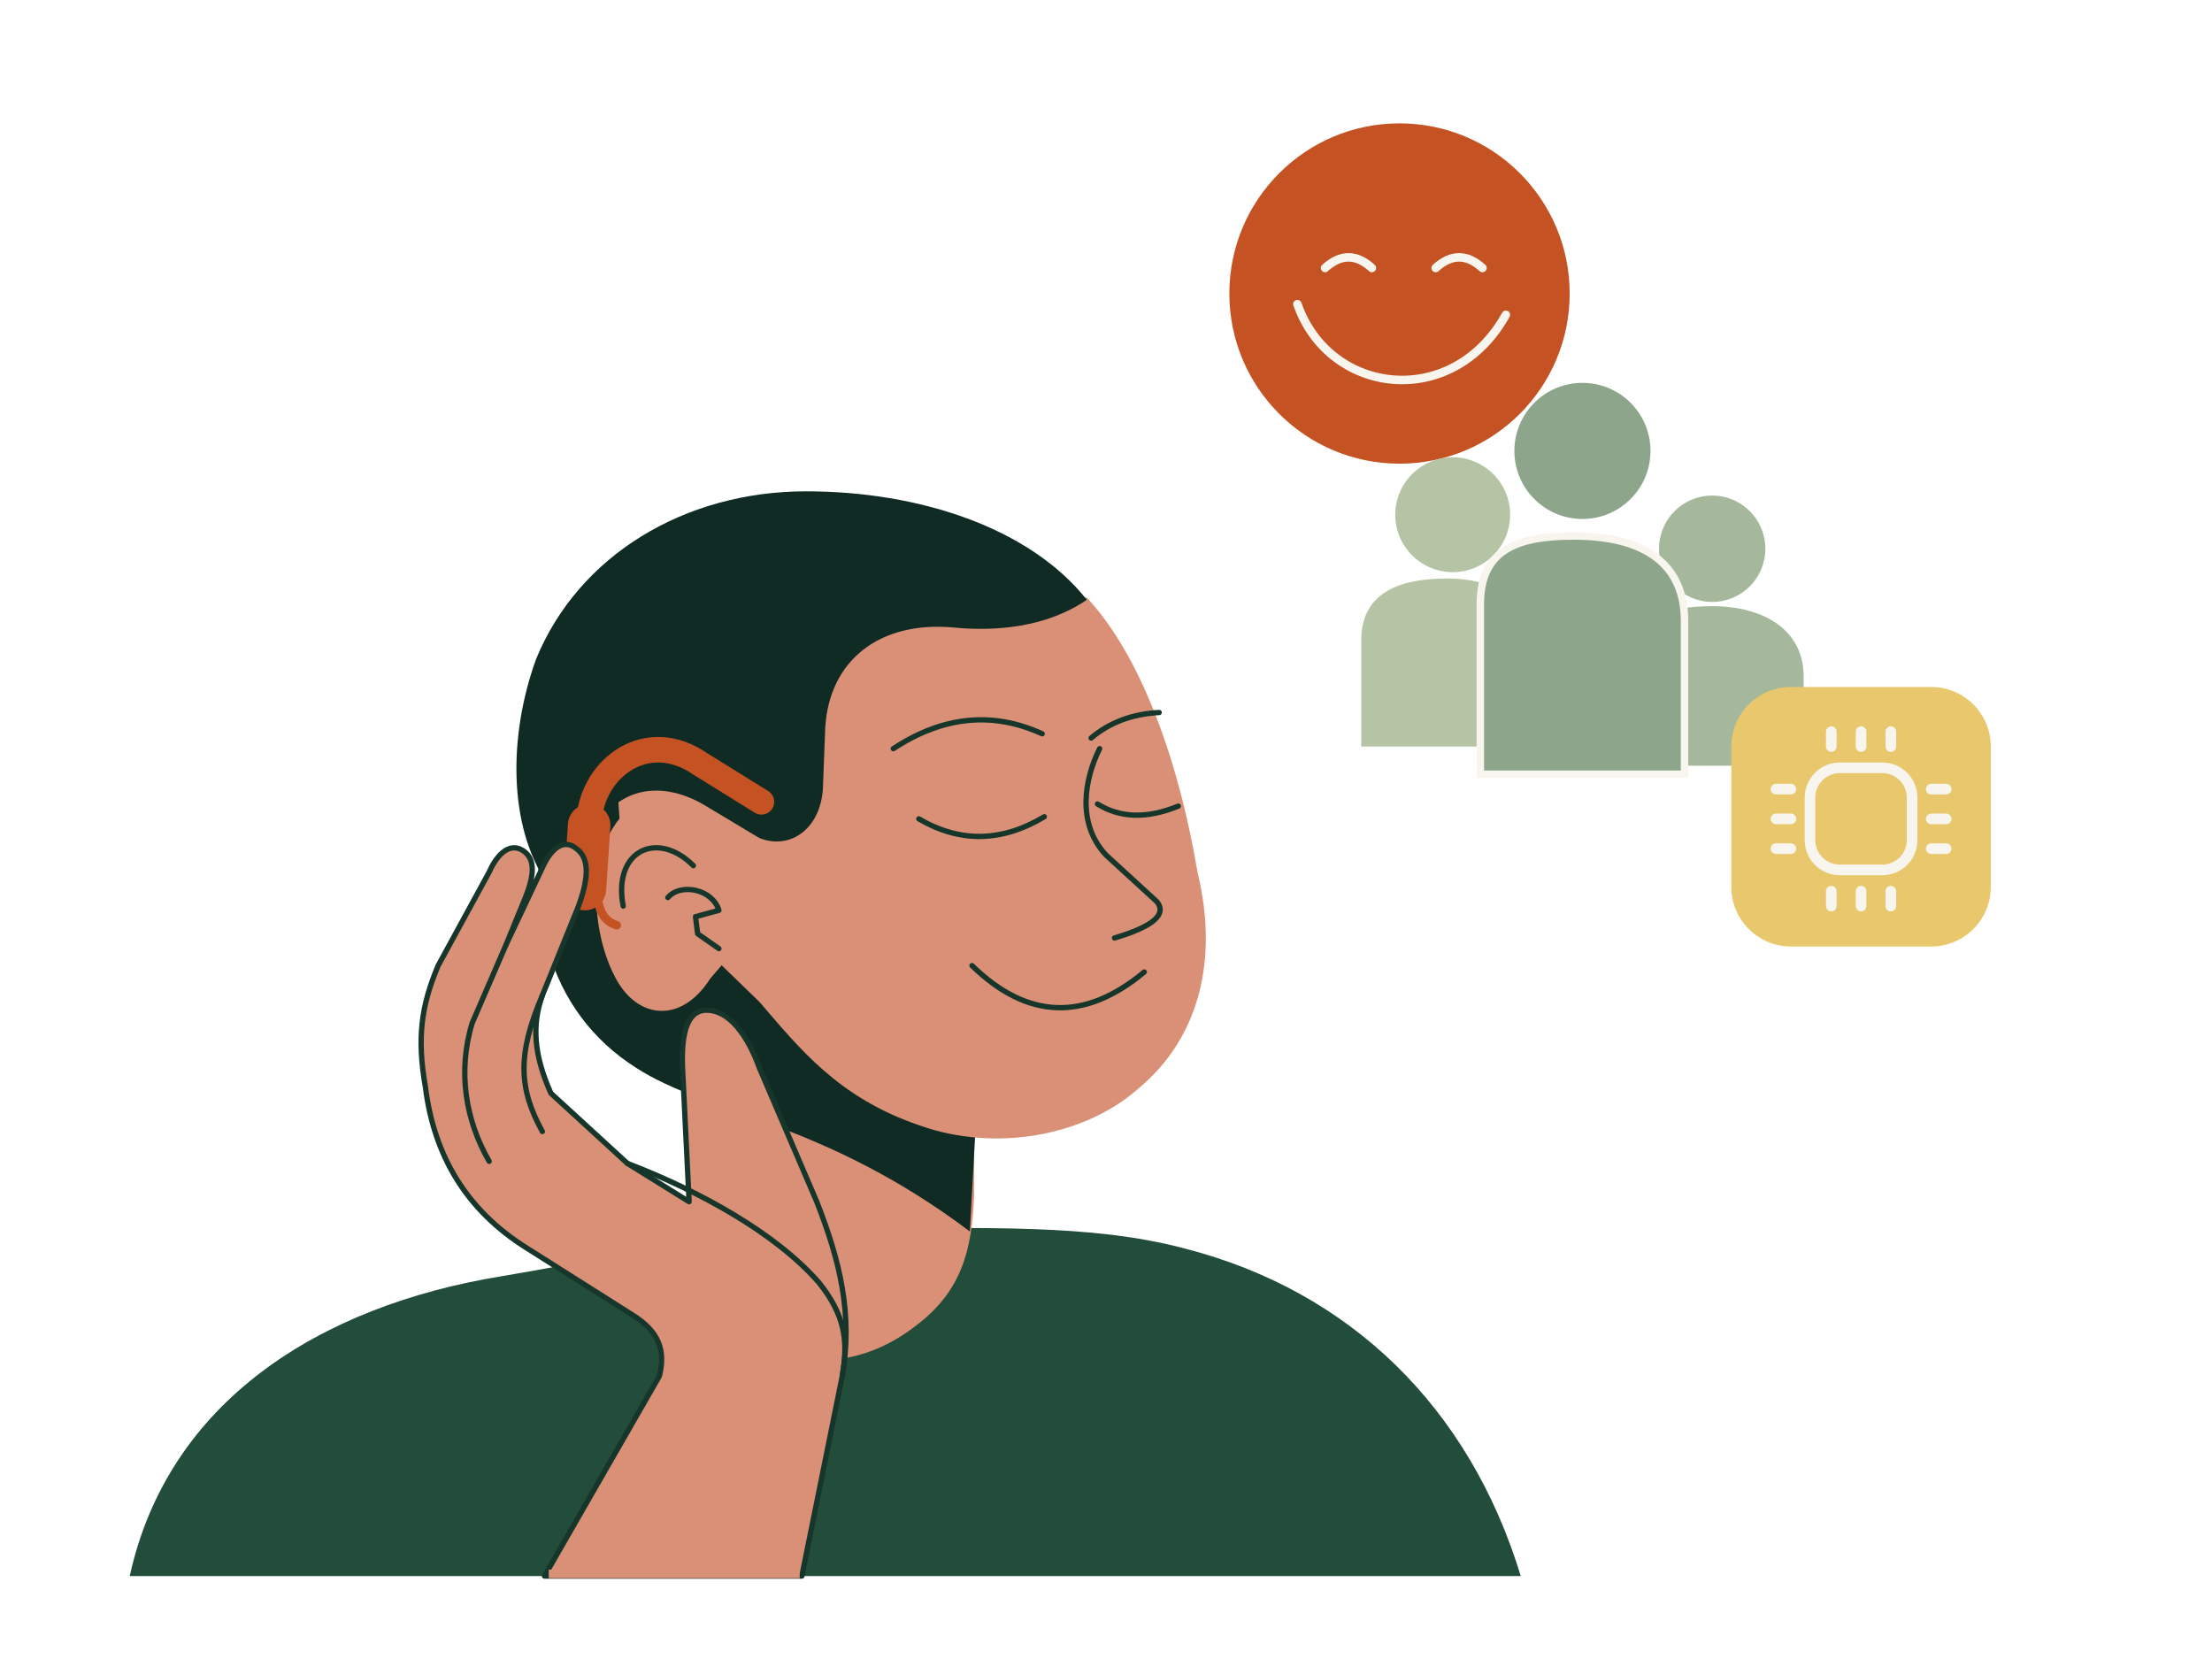
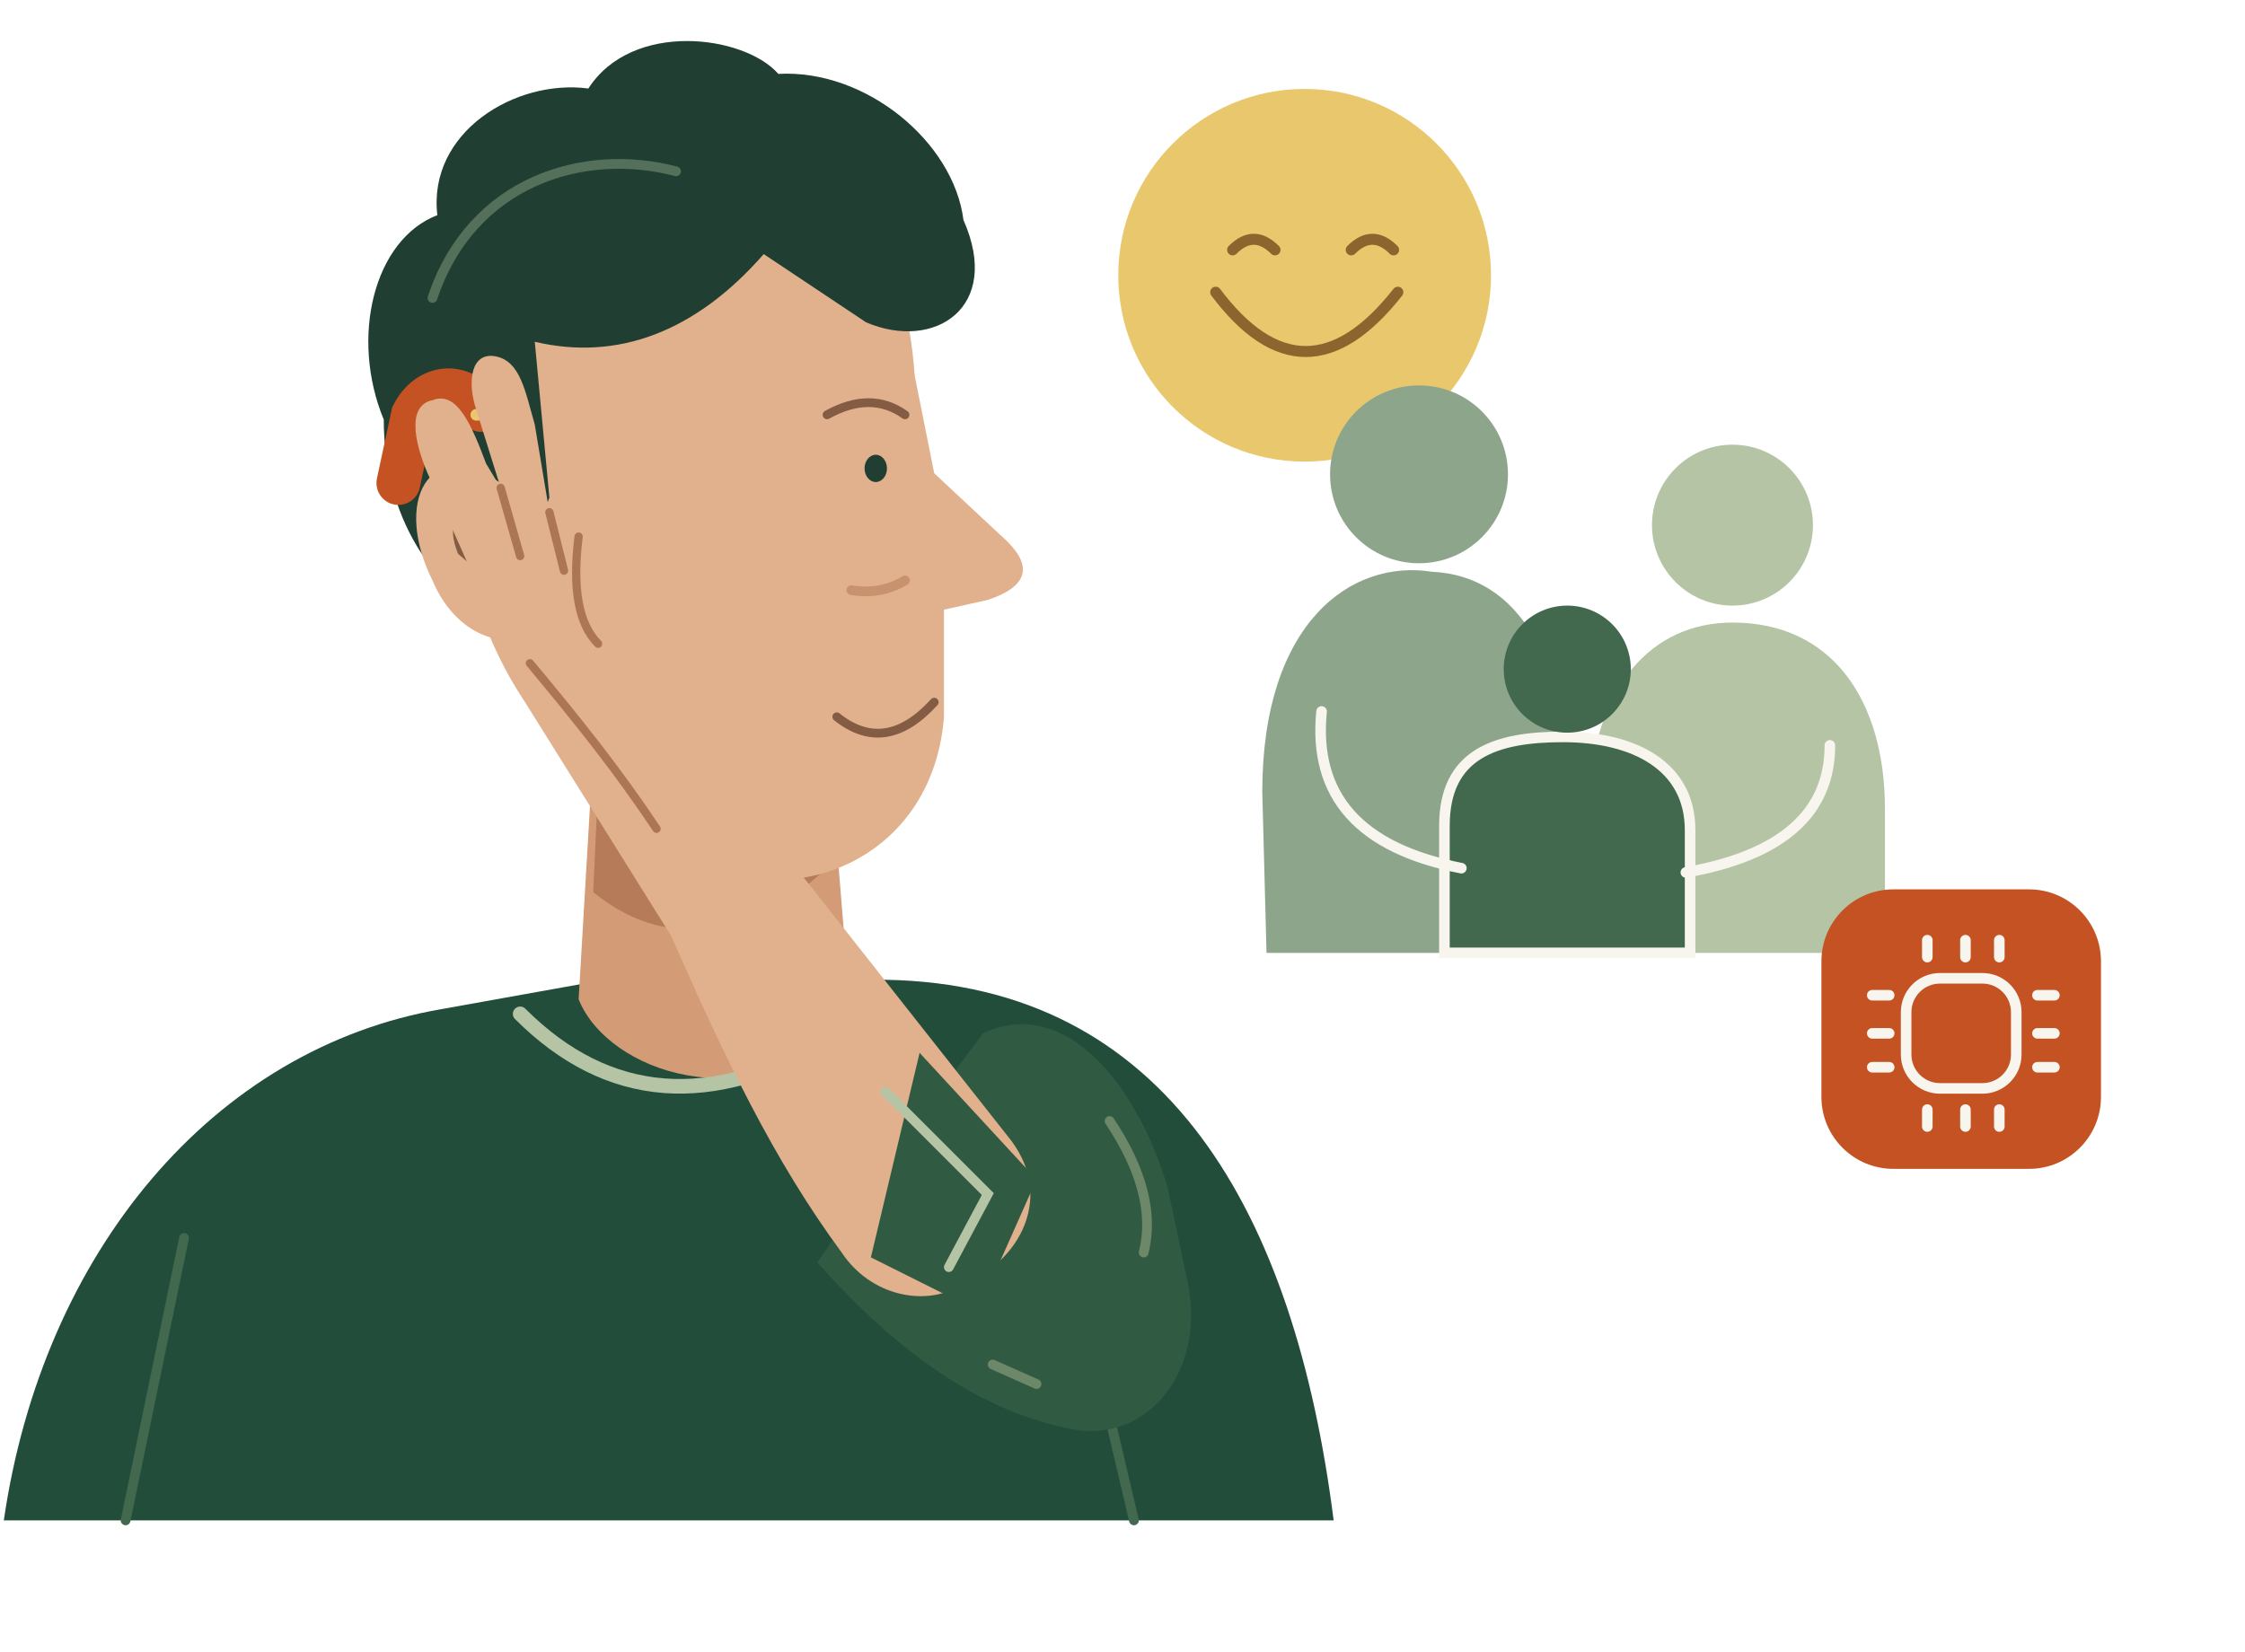
- <svg xmlns="http://www.w3.org/2000/svg" class="dhh-cover-art dhh-wellbeing-art" viewBox="30 55 1040 780" fill="none" role="img" aria-label="A smiling person touching their hearing aid, with family, happiness and AI gathered beside them">
-   <g class="dhh-life-motifs" transform="translate(-40 25)">
-     <g class="dhh-happiness">
-       <circle cx="728" cy="168" r="80" fill="#c45222" />
-       <g stroke="#f7f5ed" stroke-width="4" stroke-linecap="round">
-         <path d="M693 156Q704 146 715 156M745 156Q756 146 767 156" />
-         <path d="M680 173C695 216 753 223 778 178" />
+ <svg xmlns="http://www.w3.org/2000/svg" class="dhh-cover-art dhh-wellbeing-art" viewBox="55 55 530 390" fill="none" role="img" aria-label="A person reaching toward their hearing aid, beside happiness, family connection and AI">
+   <g class="dhh-happiness">
+     <circle cx="363" cy="120" r="44" fill="#e9c86d" />
+     <g stroke="#8c642e" stroke-width="2.6" stroke-linecap="round">
+       <path d="M346 114Q351 109 356 114M374 114Q379 109 384 114" />
+       <path d="M342 124Q363 152 385 124" />
+     </g>
+   </g>
+   <g class="dhh-family">
+     <path d="M353 242C353 202 374 187 393 190C414 191 424 211 427 242L425 280H354Z" fill="#8da68b" />
+     <circle cx="390" cy="167" r="21" fill="#8da68b" />
+     <path d="M430 245C431 217 445 202 464 202C488 202 500 221 500 246V280H431Z" fill="#b5c4a4" />
+     <circle cx="464" cy="179" r="19" fill="#b5c4a4" />
+     <path d="M396 280V250C396 233 408 229 424 229C441 229 454 236 454 251V280Z" fill="#42684d" stroke="#f7f5ed" stroke-width="2.5" />
+     <circle cx="425" cy="213" r="15" fill="#42684d" />
+     <path d="M367 223Q364 253 400 260M487 231Q487 255 453 261" stroke="#f7f5ed" stroke-width="2.5" stroke-linecap="round" />
+   </g>
+   <g class="dhh-ai">
+     <rect x="485" y="265" width="66" height="66" rx="17" fill="#c45222" />
+     <g stroke="#f7f5ed" stroke-width="2.5" stroke-linecap="round" stroke-linejoin="round">
+       <rect x="505" y="286" width="26" height="26" rx="8" />
+       <path d="M510 277V281M519 277V281M527 277V281M510 317V321M519 317V321M527 317V321M497 290H501M497 299H501M497 307H501M536 290H540M536 299H540M536 307H540" />
+     </g>
+   </g>
+   <g class="dhh-person" transform="translate(210 414) scale(1.15) translate(-210 -414)">
+     <path d="M76 414C84 359 119 317 166 309L205 302L257 303C315 304 341 351 349 414Z" fill="#234d3b" />
+     <path d="M113 356L101 414M300 380L308 414" stroke="#42684d" stroke-width="2" stroke-linecap="round" />
+     <path d="M197 256L194 307C200 322 229 332 250 312L246 263Z" fill="#d49b77" />
+     <path d="M198 263L197 285C214 299 233 292 246 279V263Z" fill="#b67b59" />
+     <path d="M182 310Q209 337 246 315" stroke="#b5c4a4" stroke-width="3" stroke-linecap="round" />
+     <g class="dhh-head">
+       <path d="M169 179C169 140 191 127 223 131C249 133 261 151 263 179L267 199L282 213Q290 221 278 225L269 227L269 249C267 275 244 287 224 281C201 275 186 256 180 236Z" fill="#e0b18c" />
+       <path d="M154 188C147 171 152 151 165 146C163 129 181 118 196 120C205 106 228 109 235 117C253 116 271 131 273 147C281 165 267 174 253 168L232 154C218 170 202 176 185 172L188 204L178 230C164 223 154 208 154 188Z" fill="#203e31" />
+       <path d="M164 163C172 139 195 132 214 137" stroke="#55705a" stroke-width="2" stroke-linecap="round" />
+       <path d="M178 201C163 191 156 205 164 221C169 233 181 237 188 229L189 211Z" fill="#e0b18c" />
+       <g stroke="#845b43" stroke-width="1.8" stroke-linecap="round" stroke-linejoin="round">
+         <path d="M174 209Q167 207 170 215L177 221" />
+         <path d="M245 187Q254 182 261 187" />
+         <path d="M247 249Q257 257 267 246" />
+       </g>
+       <ellipse cx="255" cy="198" rx="2.3" ry="2.8" fill="#203e31" />
+       <path d="M250 223Q256 224 261 221" stroke="#c9926e" stroke-width="2" stroke-linecap="round" />
+       <g class="dhh-device">
+         <path d="M174 186C170 180 163 181 160 187L157 201" stroke="#c45222" stroke-width="9" stroke-linecap="round" />
+         <path d="M173 187Q181 186 181 201" stroke="#e9c86d" stroke-width="2.4" stroke-linecap="round" />
+         <circle cx="181" cy="202" r="2.3" fill="#c45222" />
      </g>
    </g>
-     <g class="dhh-family">
-       <circle cx="753" cy="272" r="27" fill="#b5c4a4" />
-       <path d="M710 381V331C710 310 726 302 750 302C776 302 791 314 791 336V381Z" fill="#b5c4a4" />
-       <circle cx="875" cy="288" r="25" fill="#a5b89c" />
-       <path d="M840 390V341C840 320 854 315 875 315C899 315 918 326 918 348V390Z" fill="#a5b89c" />
-       <circle cx="814" cy="242" r="32" fill="#8da68b" />
-       <path d="M766 394V314C766 288 784 282 810 282C843 282 862 295 862 322V394Z" fill="#8da68b" stroke="#f7f5ed" stroke-width="3.5" />
-     </g>
-     <g class="dhh-ai">
-       <rect x="884" y="353" width="122" height="122" rx="28" fill="#e9c86d" />
-       <g stroke="#f7f5ed" stroke-width="5" stroke-linecap="round" stroke-linejoin="round">
-         <rect x="921" y="391" width="48" height="48" rx="14" />
-         <path d="M931 374V381M945 374V381M959 374V381M931 449V456M945 449V456M959 449V456M905 401H912M905 415H912M905 429H912M978 401H985M978 415H985M978 429H985" />
+     <g class="dhh-touch">
+       <path d="M277 314C294 306 309 325 315 346L319 365C323 384 310 399 294 395C275 391 258 378 243 361L257 341Z" fill="#315a43" />
+       <path d="M303 332Q313 347 310 359M279 382L288 386" stroke="#6d8868" stroke-width="2" stroke-linecap="round" />
+       <path d="M248 359C234 340 224 319 213 294L183 246C177 237 173 227 171 217L163 199C160 192 159 185 164 184C169 182 172 189 175 197L178 202L173 186C171 180 172 174 177 175C182 176 183 182 185 189L188 207L194 212L194 202Q194 195 199 197C204 200 206 213 202 223L204 238L241 283L282 335C292 347 285 361 272 366C265 370 254 368 248 359Z" fill="#e0b18c" />
+       <g stroke="#ac7655" stroke-width="1.7" stroke-linecap="round">
+         <path d="M178 202L182 216M188 207L191 219M194 212Q192 228 198 234" />
+         <path d="M184 238C194 250 202 260 210 272" />
      </g>
-     </g>
-   </g>
-   <g class="dhh-person" transform="translate(-60 0)">
-     <path d="M151 796C169 714 240 669 326 655C380 646 437 632 499 632C551 633 602 630 647 642C725 662 781 717 805 796Z" fill="#234d3b" />
-     <path d="M424 516L423 653C430 690 479 711 521 678C542 662 547 643 548 617L548 526Z" fill="#d99076" />
-     <path d="M350 421C333 481 348 531 389 557C423 579 477 582 546 634L552 525L438 404Z" fill="#102a24" />
-     <path d="M473 376C481 347 503 328 538 329L601 336C628 365 645 417 653 465C663 506 654 543 625 567C600 589 558 597 522 584C484 571 466 548 447 526L383 464L380 422Z" fill="#d99076" />
-     <path d="M347 470C329 443 329 401 342 365C362 316 412 286 469 286C522 286 574 303 601 337C582 350 558 352 538 350C504 347 480 365 478 397L477 423C477 444 462 455 447 449L422 434C399 420 377 427 369 448L365 480Z" fill="#102a24" />
-     <path d="M379 443C388 428 411 433 428 453C440 466 448 487 436 501L424 515C410 537 389 534 379 514C369 495 366 462 379 443Z" fill="#d99076" />
-     <g stroke="#17362b" stroke-width="2.5" stroke-linecap="round" stroke-linejoin="round">
-       <path d="M383 481C378 455 399 445 416 462M404 477C410 470 425 473 428 483L417 486L418 494L428 501" />
-       <path d="M510 407Q545 384 580 400M603 402Q616 391 635 390" />
-       <path d="M522 440Q551 457 581 439M606 433Q622 443 644 434" />
-       <path d="M607 407C600 421 596 442 610 457L634 479Q641 488 614 496" />
-       <path d="M547 509Q586 547 628 512" />
-     </g>
-     <g class="dhh-device" stroke="#c45222" stroke-linecap="round" stroke-linejoin="round">
-       <path d="M448 432L419 414C394 397 369 416 367 440V458" stroke-width="12" />
-       <path d="M367 443L365 473" stroke-width="20" />
-       <path d="M371 471Q370 487 380 490" stroke-width="4" />
-     </g>
-     <g class="dhh-touch">
-       <path d="M346 796L400 702C403 690 400 681 387 673L338 642C309 624 294 598 290 566C286 543 288 528 296 509L320 465C324 456 330 451 336 455C342 459 341 467 337 477L328 499L345 463C349 454 355 449 361 454C368 459 366 470 362 481L345 523C340 537 341 551 349 569L385 602L414 620L411 559C410 541 413 531 421 530C433 529 442 543 447 557L474 620C485 648 491 673 486 702L467 796Z" fill="#d99076" stroke="#17362b" stroke-width="2.5" stroke-linejoin="round" />
-       <g stroke="#17362b" stroke-width="2.5" stroke-linecap="round">
-         <path d="M328 499L312 536C305 559 309 582 320 601M345 523C333 551 334 567 345 587" />
-         <path d="M385 602C419 615 455 635 475 658C487 673 489 685 486 702" />
-       </g>
-       <path d="M348 795H466" stroke="#d99076" stroke-width="4" />
+       <path d="M264 318L288 344L276 371L254 360Z" fill="#315a43" />
+       <path d="M257 326L278 347L270 362" stroke="#b5c4a4" stroke-width="2" stroke-linecap="round" />
    </g>
  </g>
</svg>
